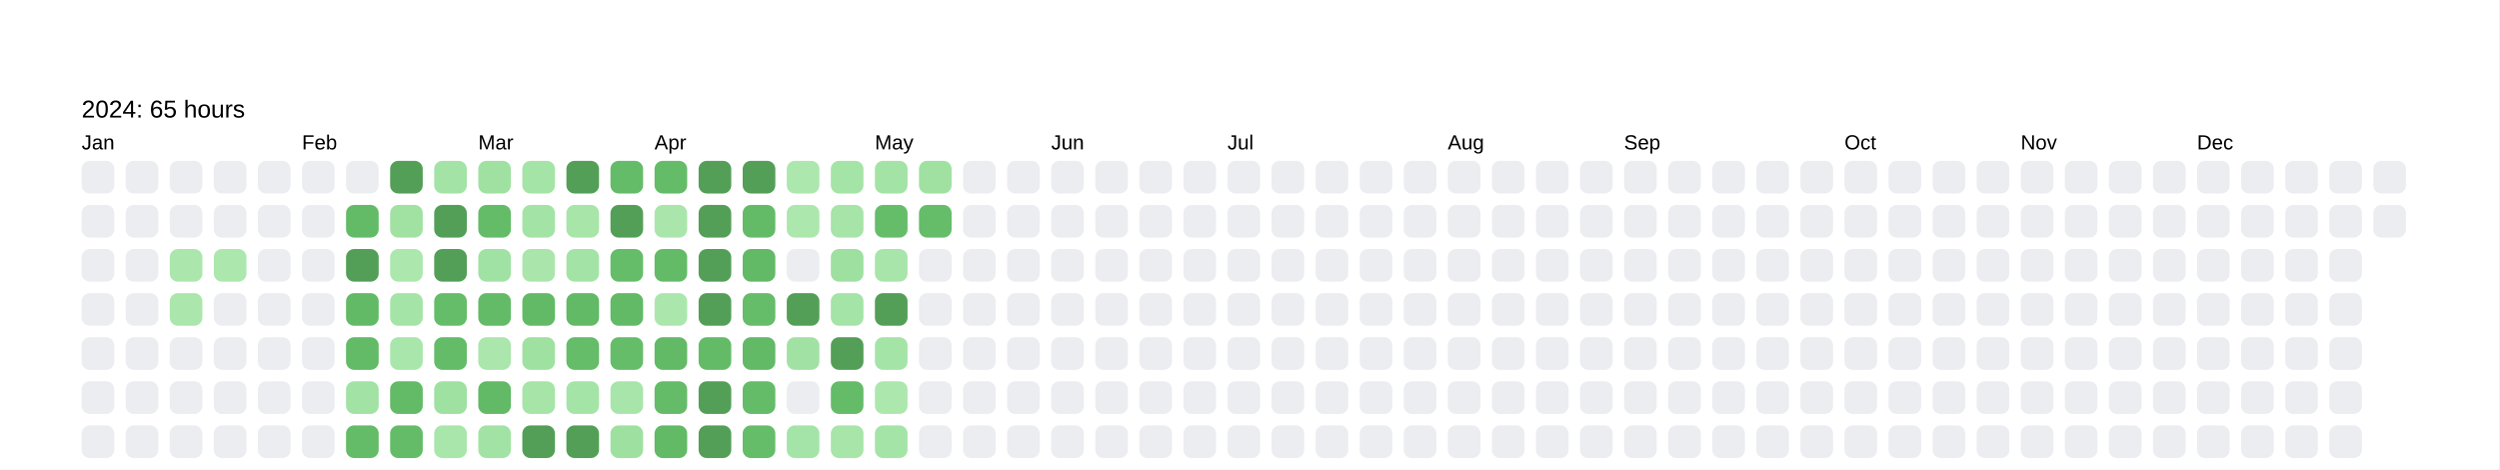
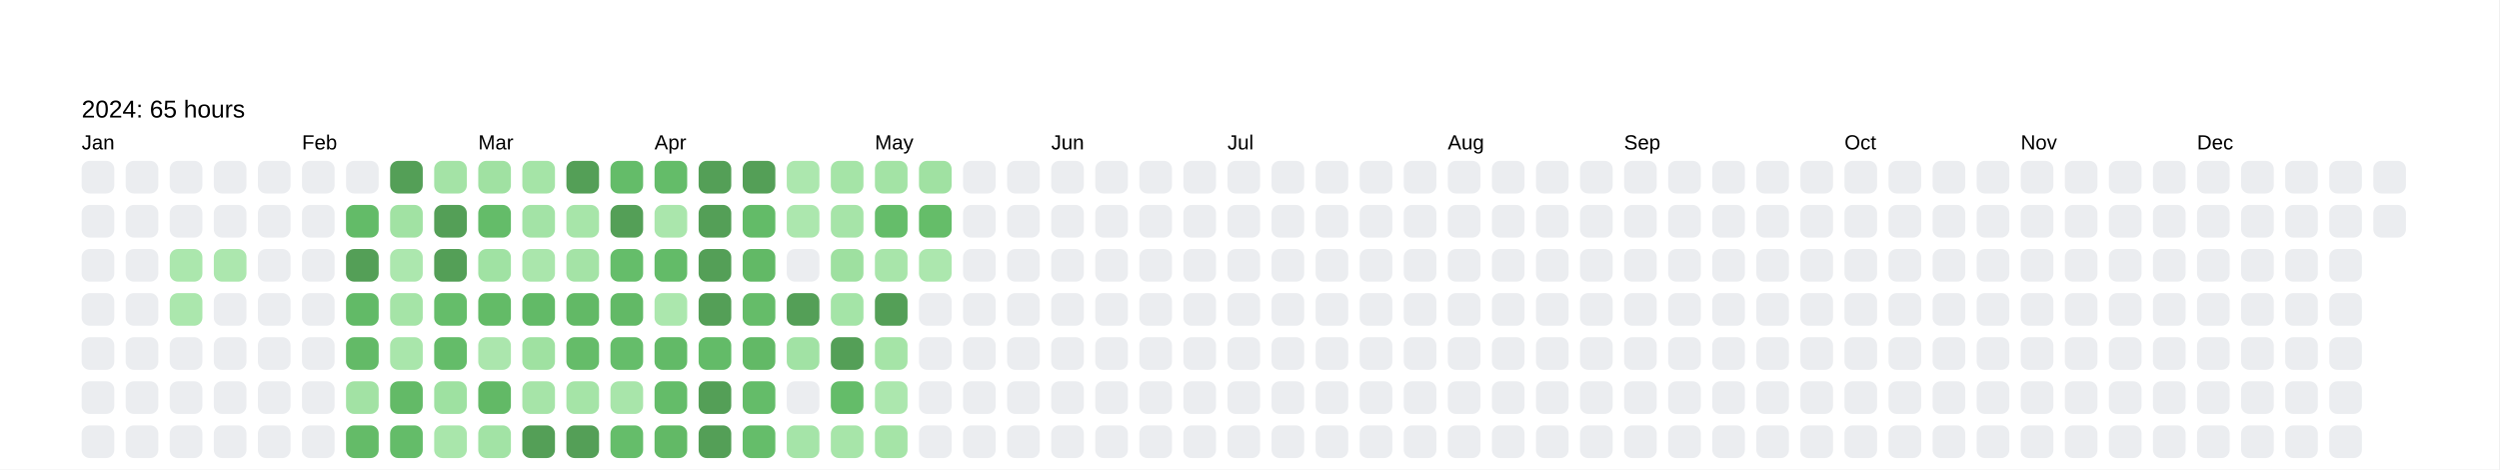
<svg xmlns="http://www.w3.org/2000/svg" baseProfile="full" height="57.5mm" version="1.1" viewBox="0,0,306.2,57.5" width="306.2mm">
  <defs />
  <rect fill="#FFFFFF" height="57.5" width="306.2" x="0" y="0" />
  <text fill="#000000" style="font-size:6px; font-family:Arial; font-weight:bold;" x="10" y="10" />
  <text fill="#000000" style="font-size:3px; font-family:Arial;" x="10" y="14.4">2024: 65 hours</text>
  <text fill="#000000" style="font-size:2.5px; font-family:Arial" x="10" y="18.3">Jan</text>
  <rect fill="#EBEDF0" height="4" rx="1" ry="1" width="4" x="10" y="19.7" />
  <rect fill="#EBEDF0" height="4" rx="1" ry="1" width="4" x="10" y="25.1" />
  <rect fill="#EBEDF0" height="4" rx="1" ry="1" width="4" x="10" y="30.5" />
  <rect fill="#EBEDF0" height="4" rx="1" ry="1" width="4" x="10" y="35.9" />
  <rect fill="#EBEDF0" height="4" rx="1" ry="1" width="4" x="10" y="41.3" />
  <rect fill="#EBEDF0" height="4" rx="1" ry="1" width="4" x="10" y="46.7" />
  <rect fill="#EBEDF0" height="4" rx="1" ry="1" width="4" x="10" y="52.1" />
  <rect fill="#EBEDF0" height="4" rx="1" ry="1" width="4" x="15.4" y="19.7" />
  <rect fill="#EBEDF0" height="4" rx="1" ry="1" width="4" x="15.4" y="25.1" />
  <rect fill="#EBEDF0" height="4" rx="1" ry="1" width="4" x="15.4" y="30.5" />
  <rect fill="#EBEDF0" height="4" rx="1" ry="1" width="4" x="15.4" y="35.9" />
  <rect fill="#EBEDF0" height="4" rx="1" ry="1" width="4" x="15.4" y="41.3" />
  <rect fill="#EBEDF0" height="4" rx="1" ry="1" width="4" x="15.4" y="46.7" />
  <rect fill="#EBEDF0" height="4" rx="1" ry="1" width="4" x="15.4" y="52.1" />
  <rect fill="#EBEDF0" height="4" rx="1" ry="1" width="4" x="20.8" y="19.7" />
  <rect fill="#EBEDF0" height="4" rx="1" ry="1" width="4" x="20.8" y="25.1" />
  <rect fill="#abe7ad" height="4" rx="1" ry="1" width="4" x="20.8" y="30.5" />
  <rect fill="#abe7ad" height="4" rx="1" ry="1" width="4" x="20.8" y="35.9" />
  <rect fill="#EBEDF0" height="4" rx="1" ry="1" width="4" x="20.8" y="41.3" />
  <rect fill="#EBEDF0" height="4" rx="1" ry="1" width="4" x="20.8" y="46.7" />
  <rect fill="#EBEDF0" height="4" rx="1" ry="1" width="4" x="20.8" y="52.1" />
  <rect fill="#EBEDF0" height="4" rx="1" ry="1" width="4" x="26.2" y="19.7" />
  <rect fill="#EBEDF0" height="4" rx="1" ry="1" width="4" x="26.2" y="25.1" />
  <rect fill="#ace7ae" height="4" rx="1" ry="1" width="4" x="26.2" y="30.5" />
  <rect fill="#EBEDF0" height="4" rx="1" ry="1" width="4" x="26.2" y="35.9" />
  <rect fill="#EBEDF0" height="4" rx="1" ry="1" width="4" x="26.2" y="41.3" />
  <rect fill="#EBEDF0" height="4" rx="1" ry="1" width="4" x="26.2" y="46.7" />
  <rect fill="#EBEDF0" height="4" rx="1" ry="1" width="4" x="26.2" y="52.1" />
  <rect fill="#EBEDF0" height="4" rx="1" ry="1" width="4" x="31.6" y="19.7" />
  <rect fill="#EBEDF0" height="4" rx="1" ry="1" width="4" x="31.6" y="25.1" />
  <rect fill="#EBEDF0" height="4" rx="1" ry="1" width="4" x="31.6" y="30.5" />
  <rect fill="#EBEDF0" height="4" rx="1" ry="1" width="4" x="31.6" y="35.9" />
  <rect fill="#EBEDF0" height="4" rx="1" ry="1" width="4" x="31.6" y="41.3" />
  <rect fill="#EBEDF0" height="4" rx="1" ry="1" width="4" x="31.6" y="46.7" />
  <rect fill="#EBEDF0" height="4" rx="1" ry="1" width="4" x="31.6" y="52.1" />
  <text fill="#000000" style="font-size:2.5px; font-family:Arial" x="37.0" y="18.3">Feb</text>
  <rect fill="#EBEDF0" height="4" rx="1" ry="1" width="4" x="37.0" y="19.7" />
  <rect fill="#EBEDF0" height="4" rx="1" ry="1" width="4" x="37.0" y="25.1" />
  <rect fill="#EBEDF0" height="4" rx="1" ry="1" width="4" x="37.0" y="30.5" />
  <rect fill="#EBEDF0" height="4" rx="1" ry="1" width="4" x="37.0" y="35.9" />
  <rect fill="#EBEDF0" height="4" rx="1" ry="1" width="4" x="37.0" y="41.3" />
  <rect fill="#EBEDF0" height="4" rx="1" ry="1" width="4" x="37.0" y="46.7" />
  <rect fill="#EBEDF0" height="4" rx="1" ry="1" width="4" x="37.0" y="52.1" />
  <rect fill="#EBEDF0" height="4" rx="1" ry="1" width="4" x="42.4" y="19.7" />
  <rect fill="#63bb68" height="4" rx="1" ry="1" width="4" x="42.4" y="25.1" />
  <rect fill="#549F57" height="4" rx="1" ry="1" width="4" x="42.4" y="30.5" />
  <rect fill="#62ba67" height="4" rx="1" ry="1" width="4" x="42.4" y="35.9" />
  <rect fill="#63ba67" height="4" rx="1" ry="1" width="4" x="42.4" y="41.3" />
  <rect fill="#a2e2a4" height="4" rx="1" ry="1" width="4" x="42.4" y="46.7" />
  <rect fill="#64bb68" height="4" rx="1" ry="1" width="4" x="42.4" y="52.1" />
  <rect fill="#549F57" height="4" rx="1" ry="1" width="4" x="47.8" y="19.7" />
  <rect fill="#a1e2a3" height="4" rx="1" ry="1" width="4" x="47.8" y="25.1" />
  <rect fill="#ace7ae" height="4" rx="1" ry="1" width="4" x="47.8" y="30.5" />
  <rect fill="#a5e4a7" height="4" rx="1" ry="1" width="4" x="47.8" y="35.9" />
  <rect fill="#a9e6ab" height="4" rx="1" ry="1" width="4" x="47.8" y="41.3" />
  <rect fill="#63ba67" height="4" rx="1" ry="1" width="4" x="47.8" y="46.7" />
  <rect fill="#64bc69" height="4" rx="1" ry="1" width="4" x="47.8" y="52.1" />
  <rect fill="#a4e3a6" height="4" rx="1" ry="1" width="4" x="53.2" y="19.7" />
  <rect fill="#549F57" height="4" rx="1" ry="1" width="4" x="53.2" y="25.1" />
  <rect fill="#549F57" height="4" rx="1" ry="1" width="4" x="53.2" y="30.5" />
  <rect fill="#65bd6a" height="4" rx="1" ry="1" width="4" x="53.2" y="35.9" />
  <rect fill="#64bc69" height="4" rx="1" ry="1" width="4" x="53.2" y="41.3" />
  <rect fill="#9ee1a1" height="4" rx="1" ry="1" width="4" x="53.2" y="46.7" />
  <rect fill="#a9e6ab" height="4" rx="1" ry="1" width="4" x="53.2" y="52.1" />
  <text fill="#000000" style="font-size:2.5px; font-family:Arial" x="58.6" y="18.3">Mar</text>
  <rect fill="#a0e1a2" height="4" rx="1" ry="1" width="4" x="58.6" y="19.7" />
  <rect fill="#64bc69" height="4" rx="1" ry="1" width="4" x="58.6" y="25.1" />
  <rect fill="#a0e2a3" height="4" rx="1" ry="1" width="4" x="58.6" y="30.5" />
  <rect fill="#63bb67" height="4" rx="1" ry="1" width="4" x="58.6" y="35.9" />
  <rect fill="#abe6ad" height="4" rx="1" ry="1" width="4" x="58.6" y="41.3" />
  <rect fill="#62b966" height="4" rx="1" ry="1" width="4" x="58.6" y="46.7" />
  <rect fill="#a2e3a5" height="4" rx="1" ry="1" width="4" x="58.6" y="52.1" />
  <rect fill="#a5e4a7" height="4" rx="1" ry="1" width="4" x="64" y="19.7" />
  <rect fill="#a3e3a6" height="4" rx="1" ry="1" width="4" x="64" y="25.1" />
  <rect fill="#aae6ac" height="4" rx="1" ry="1" width="4" x="64" y="30.5" />
  <rect fill="#62ba67" height="4" rx="1" ry="1" width="4" x="64" y="35.9" />
  <rect fill="#9fe1a1" height="4" rx="1" ry="1" width="4" x="64" y="41.3" />
  <rect fill="#a6e4a8" height="4" rx="1" ry="1" width="4" x="64" y="46.7" />
  <rect fill="#549F57" height="4" rx="1" ry="1" width="4" x="64" y="52.1" />
  <rect fill="#549F57" height="4" rx="1" ry="1" width="4" x="69.4" y="19.7" />
  <rect fill="#a7e5a9" height="4" rx="1" ry="1" width="4" x="69.4" y="25.1" />
  <rect fill="#a4e3a6" height="4" rx="1" ry="1" width="4" x="69.4" y="30.5" />
  <rect fill="#62b966" height="4" rx="1" ry="1" width="4" x="69.4" y="35.9" />
  <rect fill="#65bc69" height="4" rx="1" ry="1" width="4" x="69.4" y="41.3" />
  <rect fill="#a5e4a7" height="4" rx="1" ry="1" width="4" x="69.4" y="46.7" />
  <rect fill="#549F57" height="4" rx="1" ry="1" width="4" x="69.4" y="52.1" />
  <rect fill="#64bc69" height="4" rx="1" ry="1" width="4" x="74.8" y="19.7" />
  <rect fill="#549F57" height="4" rx="1" ry="1" width="4" x="74.8" y="25.1" />
  <rect fill="#65bd6a" height="4" rx="1" ry="1" width="4" x="74.8" y="30.5" />
  <rect fill="#62b966" height="4" rx="1" ry="1" width="4" x="74.8" y="35.9" />
  <rect fill="#65bd6a" height="4" rx="1" ry="1" width="4" x="74.8" y="41.3" />
  <rect fill="#a8e5aa" height="4" rx="1" ry="1" width="4" x="74.8" y="46.7" />
-   <rect fill="#9ee0a0" height="4" rx="1" ry="1" width="4" x="74.8" y="52.1" />
+   <rect fill="#65bd6a" height="4" rx="1" ry="1" width="4" x="74.8" y="52.1" />
  <text fill="#000000" style="font-size:2.5px; font-family:Arial" x="80.2" y="18.3">Apr</text>
  <rect fill="#64bc69" height="4" rx="1" ry="1" width="4" x="80.2" y="19.7" />
  <rect fill="#aae6ac" height="4" rx="1" ry="1" width="4" x="80.2" y="25.1" />
  <rect fill="#63bb68" height="4" rx="1" ry="1" width="4" x="80.2" y="30.5" />
  <rect fill="#abe7ad" height="4" rx="1" ry="1" width="4" x="80.2" y="35.9" />
  <rect fill="#62ba67" height="4" rx="1" ry="1" width="4" x="80.2" y="41.3" />
  <rect fill="#64bc69" height="4" rx="1" ry="1" width="4" x="80.2" y="46.7" />
  <rect fill="#62b966" height="4" rx="1" ry="1" width="4" x="80.2" y="52.1" />
  <rect fill="#549F57" height="4" rx="1" ry="1" width="4" x="85.6" y="19.7" />
  <rect fill="#549F57" height="4" rx="1" ry="1" width="4" x="85.6" y="25.1" />
  <rect fill="#549F57" height="4" rx="1" ry="1" width="4" x="85.6" y="30.5" />
  <rect fill="#549F57" height="4" rx="1" ry="1" width="4" x="85.6" y="35.9" />
  <rect fill="#63bb68" height="4" rx="1" ry="1" width="4" x="85.6" y="41.3" />
  <rect fill="#549F57" height="4" rx="1" ry="1" width="4" x="85.6" y="46.7" />
  <rect fill="#549F57" height="4" rx="1" ry="1" width="4" x="85.6" y="52.1" />
  <rect fill="#549F57" height="4" rx="1" ry="1" width="4" x="91" y="19.7" />
  <rect fill="#63bb68" height="4" rx="1" ry="1" width="4" x="91" y="25.1" />
  <rect fill="#62b966" height="4" rx="1" ry="1" width="4" x="91" y="30.5" />
  <rect fill="#65bc69" height="4" rx="1" ry="1" width="4" x="91" y="35.9" />
  <rect fill="#62b966" height="4" rx="1" ry="1" width="4" x="91" y="41.3" />
  <rect fill="#64bc69" height="4" rx="1" ry="1" width="4" x="91" y="46.7" />
  <rect fill="#65bd6a" height="4" rx="1" ry="1" width="4" x="91" y="52.1" />
  <rect fill="#ace7ae" height="4" rx="1" ry="1" width="4" x="96.4" y="19.7" />
  <rect fill="#ace7ae" height="4" rx="1" ry="1" width="4" x="96.4" y="25.1" />
  <rect fill="#EBEDF0" height="4" rx="1" ry="1" width="4" x="96.4" y="30.5" />
  <rect fill="#549F57" height="4" rx="1" ry="1" width="4" x="96.4" y="35.9" />
  <rect fill="#a1e2a4" height="4" rx="1" ry="1" width="4" x="96.4" y="41.3" />
  <rect fill="#EBEDF0" height="4" rx="1" ry="1" width="4" x="96.4" y="46.7" />
  <rect fill="#a5e4a8" height="4" rx="1" ry="1" width="4" x="96.4" y="52.1" />
  <rect fill="#a5e4a7" height="4" rx="1" ry="1" width="4" x="101.8" y="19.7" />
  <rect fill="#a6e4a8" height="4" rx="1" ry="1" width="4" x="101.8" y="25.1" />
  <rect fill="#9ee0a0" height="4" rx="1" ry="1" width="4" x="101.8" y="30.5" />
  <rect fill="#a4e4a7" height="4" rx="1" ry="1" width="4" x="101.8" y="35.9" />
  <rect fill="#549F57" height="4" rx="1" ry="1" width="4" x="101.8" y="41.3" />
  <rect fill="#64bc69" height="4" rx="1" ry="1" width="4" x="101.8" y="46.7" />
  <rect fill="#a7e5a9" height="4" rx="1" ry="1" width="4" x="101.8" y="52.1" />
  <text fill="#000000" style="font-size:2.5px; font-family:Arial" x="107.2" y="18.3">May</text>
  <rect fill="#a3e3a5" height="4" rx="1" ry="1" width="4" x="107.2" y="19.7" />
  <rect fill="#65bd6a" height="4" rx="1" ry="1" width="4" x="107.2" y="25.1" />
  <rect fill="#a8e5aa" height="4" rx="1" ry="1" width="4" x="107.2" y="30.5" />
  <rect fill="#549F57" height="4" rx="1" ry="1" width="4" x="107.2" y="35.9" />
  <rect fill="#a5e4a7" height="4" rx="1" ry="1" width="4" x="107.2" y="41.3" />
  <rect fill="#ace7ae" height="4" rx="1" ry="1" width="4" x="107.2" y="46.7" />
  <rect fill="#a5e4a7" height="4" rx="1" ry="1" width="4" x="107.2" y="52.1" />
  <rect fill="#a0e1a2" height="4" rx="1" ry="1" width="4" x="112.6" y="19.7" />
  <rect fill="#65bd69" height="4" rx="1" ry="1" width="4" x="112.6" y="25.1" />
-   <rect fill="#EBEDF0" height="4" rx="1" ry="1" width="4" x="112.6" y="30.5" />
+   <rect fill="#ace7ae" height="4" rx="1" ry="1" width="4" x="112.6" y="30.5" />
  <rect fill="#EBEDF0" height="4" rx="1" ry="1" width="4" x="112.6" y="35.9" />
  <rect fill="#EBEDF0" height="4" rx="1" ry="1" width="4" x="112.6" y="41.3" />
  <rect fill="#EBEDF0" height="4" rx="1" ry="1" width="4" x="112.6" y="46.7" />
  <rect fill="#EBEDF0" height="4" rx="1" ry="1" width="4" x="112.6" y="52.1" />
  <rect fill="#EBEDF0" height="4" rx="1" ry="1" width="4" x="118" y="19.7" />
  <rect fill="#EBEDF0" height="4" rx="1" ry="1" width="4" x="118" y="25.1" />
  <rect fill="#EBEDF0" height="4" rx="1" ry="1" width="4" x="118" y="30.5" />
  <rect fill="#EBEDF0" height="4" rx="1" ry="1" width="4" x="118" y="35.9" />
  <rect fill="#EBEDF0" height="4" rx="1" ry="1" width="4" x="118" y="41.3" />
  <rect fill="#EBEDF0" height="4" rx="1" ry="1" width="4" x="118" y="46.7" />
  <rect fill="#EBEDF0" height="4" rx="1" ry="1" width="4" x="118" y="52.1" />
  <rect fill="#EBEDF0" height="4" rx="1" ry="1" width="4" x="123.4" y="19.7" />
  <rect fill="#EBEDF0" height="4" rx="1" ry="1" width="4" x="123.4" y="25.1" />
  <rect fill="#EBEDF0" height="4" rx="1" ry="1" width="4" x="123.4" y="30.5" />
  <rect fill="#EBEDF0" height="4" rx="1" ry="1" width="4" x="123.4" y="35.9" />
  <rect fill="#EBEDF0" height="4" rx="1" ry="1" width="4" x="123.4" y="41.3" />
  <rect fill="#EBEDF0" height="4" rx="1" ry="1" width="4" x="123.4" y="46.7" />
  <rect fill="#EBEDF0" height="4" rx="1" ry="1" width="4" x="123.4" y="52.1" />
  <text fill="#000000" style="font-size:2.5px; font-family:Arial" x="128.8" y="18.3">Jun</text>
  <rect fill="#EBEDF0" height="4" rx="1" ry="1" width="4" x="128.8" y="19.7" />
  <rect fill="#EBEDF0" height="4" rx="1" ry="1" width="4" x="128.8" y="25.1" />
  <rect fill="#EBEDF0" height="4" rx="1" ry="1" width="4" x="128.8" y="30.5" />
  <rect fill="#EBEDF0" height="4" rx="1" ry="1" width="4" x="128.8" y="35.9" />
  <rect fill="#EBEDF0" height="4" rx="1" ry="1" width="4" x="128.8" y="41.3" />
  <rect fill="#EBEDF0" height="4" rx="1" ry="1" width="4" x="128.8" y="46.7" />
  <rect fill="#EBEDF0" height="4" rx="1" ry="1" width="4" x="128.8" y="52.1" />
  <rect fill="#EBEDF0" height="4" rx="1" ry="1" width="4" x="134.2" y="19.7" />
  <rect fill="#EBEDF0" height="4" rx="1" ry="1" width="4" x="134.2" y="25.1" />
  <rect fill="#EBEDF0" height="4" rx="1" ry="1" width="4" x="134.2" y="30.5" />
  <rect fill="#EBEDF0" height="4" rx="1" ry="1" width="4" x="134.2" y="35.9" />
  <rect fill="#EBEDF0" height="4" rx="1" ry="1" width="4" x="134.2" y="41.3" />
  <rect fill="#EBEDF0" height="4" rx="1" ry="1" width="4" x="134.2" y="46.7" />
  <rect fill="#EBEDF0" height="4" rx="1" ry="1" width="4" x="134.2" y="52.1" />
  <rect fill="#EBEDF0" height="4" rx="1" ry="1" width="4" x="139.6" y="19.7" />
  <rect fill="#EBEDF0" height="4" rx="1" ry="1" width="4" x="139.6" y="25.1" />
  <rect fill="#EBEDF0" height="4" rx="1" ry="1" width="4" x="139.6" y="30.5" />
  <rect fill="#EBEDF0" height="4" rx="1" ry="1" width="4" x="139.6" y="35.9" />
  <rect fill="#EBEDF0" height="4" rx="1" ry="1" width="4" x="139.6" y="41.3" />
  <rect fill="#EBEDF0" height="4" rx="1" ry="1" width="4" x="139.6" y="46.7" />
  <rect fill="#EBEDF0" height="4" rx="1" ry="1" width="4" x="139.6" y="52.1" />
  <rect fill="#EBEDF0" height="4" rx="1" ry="1" width="4" x="145" y="19.7" />
  <rect fill="#EBEDF0" height="4" rx="1" ry="1" width="4" x="145" y="25.1" />
  <rect fill="#EBEDF0" height="4" rx="1" ry="1" width="4" x="145" y="30.5" />
  <rect fill="#EBEDF0" height="4" rx="1" ry="1" width="4" x="145" y="35.9" />
  <rect fill="#EBEDF0" height="4" rx="1" ry="1" width="4" x="145" y="41.3" />
  <rect fill="#EBEDF0" height="4" rx="1" ry="1" width="4" x="145" y="46.7" />
  <rect fill="#EBEDF0" height="4" rx="1" ry="1" width="4" x="145" y="52.1" />
  <text fill="#000000" style="font-size:2.5px; font-family:Arial" x="150.4" y="18.3">Jul</text>
  <rect fill="#EBEDF0" height="4" rx="1" ry="1" width="4" x="150.4" y="19.7" />
  <rect fill="#EBEDF0" height="4" rx="1" ry="1" width="4" x="150.4" y="25.1" />
  <rect fill="#EBEDF0" height="4" rx="1" ry="1" width="4" x="150.4" y="30.5" />
  <rect fill="#EBEDF0" height="4" rx="1" ry="1" width="4" x="150.4" y="35.9" />
  <rect fill="#EBEDF0" height="4" rx="1" ry="1" width="4" x="150.4" y="41.3" />
  <rect fill="#EBEDF0" height="4" rx="1" ry="1" width="4" x="150.4" y="46.7" />
  <rect fill="#EBEDF0" height="4" rx="1" ry="1" width="4" x="150.4" y="52.1" />
  <rect fill="#EBEDF0" height="4" rx="1" ry="1" width="4" x="155.8" y="19.7" />
  <rect fill="#EBEDF0" height="4" rx="1" ry="1" width="4" x="155.8" y="25.1" />
  <rect fill="#EBEDF0" height="4" rx="1" ry="1" width="4" x="155.8" y="30.5" />
  <rect fill="#EBEDF0" height="4" rx="1" ry="1" width="4" x="155.8" y="35.9" />
  <rect fill="#EBEDF0" height="4" rx="1" ry="1" width="4" x="155.8" y="41.3" />
  <rect fill="#EBEDF0" height="4" rx="1" ry="1" width="4" x="155.8" y="46.7" />
  <rect fill="#EBEDF0" height="4" rx="1" ry="1" width="4" x="155.8" y="52.1" />
  <rect fill="#EBEDF0" height="4" rx="1" ry="1" width="4" x="161.2" y="19.7" />
  <rect fill="#EBEDF0" height="4" rx="1" ry="1" width="4" x="161.2" y="25.1" />
  <rect fill="#EBEDF0" height="4" rx="1" ry="1" width="4" x="161.2" y="30.5" />
  <rect fill="#EBEDF0" height="4" rx="1" ry="1" width="4" x="161.2" y="35.9" />
  <rect fill="#EBEDF0" height="4" rx="1" ry="1" width="4" x="161.2" y="41.3" />
  <rect fill="#EBEDF0" height="4" rx="1" ry="1" width="4" x="161.2" y="46.7" />
  <rect fill="#EBEDF0" height="4" rx="1" ry="1" width="4" x="161.2" y="52.1" />
  <rect fill="#EBEDF0" height="4" rx="1" ry="1" width="4" x="166.6" y="19.7" />
  <rect fill="#EBEDF0" height="4" rx="1" ry="1" width="4" x="166.6" y="25.1" />
  <rect fill="#EBEDF0" height="4" rx="1" ry="1" width="4" x="166.6" y="30.5" />
  <rect fill="#EBEDF0" height="4" rx="1" ry="1" width="4" x="166.6" y="35.9" />
  <rect fill="#EBEDF0" height="4" rx="1" ry="1" width="4" x="166.6" y="41.3" />
  <rect fill="#EBEDF0" height="4" rx="1" ry="1" width="4" x="166.6" y="46.7" />
  <rect fill="#EBEDF0" height="4" rx="1" ry="1" width="4" x="166.6" y="52.1" />
  <rect fill="#EBEDF0" height="4" rx="1" ry="1" width="4" x="172" y="19.7" />
  <rect fill="#EBEDF0" height="4" rx="1" ry="1" width="4" x="172" y="25.1" />
  <rect fill="#EBEDF0" height="4" rx="1" ry="1" width="4" x="172" y="30.5" />
  <rect fill="#EBEDF0" height="4" rx="1" ry="1" width="4" x="172" y="35.9" />
  <rect fill="#EBEDF0" height="4" rx="1" ry="1" width="4" x="172" y="41.3" />
  <rect fill="#EBEDF0" height="4" rx="1" ry="1" width="4" x="172" y="46.7" />
  <rect fill="#EBEDF0" height="4" rx="1" ry="1" width="4" x="172" y="52.1" />
  <text fill="#000000" style="font-size:2.5px; font-family:Arial" x="177.4" y="18.3">Aug</text>
  <rect fill="#EBEDF0" height="4" rx="1" ry="1" width="4" x="177.4" y="19.7" />
  <rect fill="#EBEDF0" height="4" rx="1" ry="1" width="4" x="177.4" y="25.1" />
  <rect fill="#EBEDF0" height="4" rx="1" ry="1" width="4" x="177.4" y="30.5" />
  <rect fill="#EBEDF0" height="4" rx="1" ry="1" width="4" x="177.4" y="35.9" />
  <rect fill="#EBEDF0" height="4" rx="1" ry="1" width="4" x="177.4" y="41.3" />
  <rect fill="#EBEDF0" height="4" rx="1" ry="1" width="4" x="177.4" y="46.7" />
  <rect fill="#EBEDF0" height="4" rx="1" ry="1" width="4" x="177.4" y="52.1" />
  <rect fill="#EBEDF0" height="4" rx="1" ry="1" width="4" x="182.8" y="19.7" />
  <rect fill="#EBEDF0" height="4" rx="1" ry="1" width="4" x="182.8" y="25.1" />
  <rect fill="#EBEDF0" height="4" rx="1" ry="1" width="4" x="182.8" y="30.5" />
  <rect fill="#EBEDF0" height="4" rx="1" ry="1" width="4" x="182.8" y="35.9" />
  <rect fill="#EBEDF0" height="4" rx="1" ry="1" width="4" x="182.8" y="41.3" />
  <rect fill="#EBEDF0" height="4" rx="1" ry="1" width="4" x="182.8" y="46.7" />
  <rect fill="#EBEDF0" height="4" rx="1" ry="1" width="4" x="182.8" y="52.1" />
  <rect fill="#EBEDF0" height="4" rx="1" ry="1" width="4" x="188.2" y="19.7" />
  <rect fill="#EBEDF0" height="4" rx="1" ry="1" width="4" x="188.2" y="25.1" />
  <rect fill="#EBEDF0" height="4" rx="1" ry="1" width="4" x="188.2" y="30.5" />
  <rect fill="#EBEDF0" height="4" rx="1" ry="1" width="4" x="188.2" y="35.9" />
  <rect fill="#EBEDF0" height="4" rx="1" ry="1" width="4" x="188.2" y="41.3" />
  <rect fill="#EBEDF0" height="4" rx="1" ry="1" width="4" x="188.2" y="46.7" />
  <rect fill="#EBEDF0" height="4" rx="1" ry="1" width="4" x="188.2" y="52.1" />
  <rect fill="#EBEDF0" height="4" rx="1" ry="1" width="4" x="193.6" y="19.7" />
  <rect fill="#EBEDF0" height="4" rx="1" ry="1" width="4" x="193.6" y="25.1" />
  <rect fill="#EBEDF0" height="4" rx="1" ry="1" width="4" x="193.6" y="30.5" />
  <rect fill="#EBEDF0" height="4" rx="1" ry="1" width="4" x="193.6" y="35.9" />
  <rect fill="#EBEDF0" height="4" rx="1" ry="1" width="4" x="193.6" y="41.3" />
  <rect fill="#EBEDF0" height="4" rx="1" ry="1" width="4" x="193.6" y="46.7" />
  <rect fill="#EBEDF0" height="4" rx="1" ry="1" width="4" x="193.6" y="52.1" />
  <text fill="#000000" style="font-size:2.5px; font-family:Arial" x="199" y="18.3">Sep</text>
  <rect fill="#EBEDF0" height="4" rx="1" ry="1" width="4" x="199" y="19.7" />
  <rect fill="#EBEDF0" height="4" rx="1" ry="1" width="4" x="199" y="25.1" />
  <rect fill="#EBEDF0" height="4" rx="1" ry="1" width="4" x="199" y="30.5" />
  <rect fill="#EBEDF0" height="4" rx="1" ry="1" width="4" x="199" y="35.9" />
  <rect fill="#EBEDF0" height="4" rx="1" ry="1" width="4" x="199" y="41.3" />
  <rect fill="#EBEDF0" height="4" rx="1" ry="1" width="4" x="199" y="46.7" />
  <rect fill="#EBEDF0" height="4" rx="1" ry="1" width="4" x="199" y="52.1" />
  <rect fill="#EBEDF0" height="4" rx="1" ry="1" width="4" x="204.4" y="19.7" />
  <rect fill="#EBEDF0" height="4" rx="1" ry="1" width="4" x="204.4" y="25.1" />
  <rect fill="#EBEDF0" height="4" rx="1" ry="1" width="4" x="204.4" y="30.5" />
  <rect fill="#EBEDF0" height="4" rx="1" ry="1" width="4" x="204.4" y="35.9" />
  <rect fill="#EBEDF0" height="4" rx="1" ry="1" width="4" x="204.4" y="41.3" />
  <rect fill="#EBEDF0" height="4" rx="1" ry="1" width="4" x="204.4" y="46.7" />
  <rect fill="#EBEDF0" height="4" rx="1" ry="1" width="4" x="204.4" y="52.1" />
  <rect fill="#EBEDF0" height="4" rx="1" ry="1" width="4" x="209.8" y="19.7" />
  <rect fill="#EBEDF0" height="4" rx="1" ry="1" width="4" x="209.8" y="25.1" />
  <rect fill="#EBEDF0" height="4" rx="1" ry="1" width="4" x="209.8" y="30.5" />
  <rect fill="#EBEDF0" height="4" rx="1" ry="1" width="4" x="209.8" y="35.9" />
  <rect fill="#EBEDF0" height="4" rx="1" ry="1" width="4" x="209.8" y="41.3" />
  <rect fill="#EBEDF0" height="4" rx="1" ry="1" width="4" x="209.8" y="46.7" />
  <rect fill="#EBEDF0" height="4" rx="1" ry="1" width="4" x="209.8" y="52.1" />
  <rect fill="#EBEDF0" height="4" rx="1" ry="1" width="4" x="215.2" y="19.7" />
  <rect fill="#EBEDF0" height="4" rx="1" ry="1" width="4" x="215.2" y="25.1" />
  <rect fill="#EBEDF0" height="4" rx="1" ry="1" width="4" x="215.2" y="30.5" />
  <rect fill="#EBEDF0" height="4" rx="1" ry="1" width="4" x="215.2" y="35.9" />
  <rect fill="#EBEDF0" height="4" rx="1" ry="1" width="4" x="215.2" y="41.3" />
  <rect fill="#EBEDF0" height="4" rx="1" ry="1" width="4" x="215.2" y="46.7" />
  <rect fill="#EBEDF0" height="4" rx="1" ry="1" width="4" x="215.2" y="52.1" />
  <rect fill="#EBEDF0" height="4" rx="1" ry="1" width="4" x="220.6" y="19.7" />
  <rect fill="#EBEDF0" height="4" rx="1" ry="1" width="4" x="220.6" y="25.1" />
  <rect fill="#EBEDF0" height="4" rx="1" ry="1" width="4" x="220.6" y="30.5" />
  <rect fill="#EBEDF0" height="4" rx="1" ry="1" width="4" x="220.6" y="35.9" />
  <rect fill="#EBEDF0" height="4" rx="1" ry="1" width="4" x="220.6" y="41.3" />
  <rect fill="#EBEDF0" height="4" rx="1" ry="1" width="4" x="220.6" y="46.7" />
  <rect fill="#EBEDF0" height="4" rx="1" ry="1" width="4" x="220.6" y="52.1" />
  <text fill="#000000" style="font-size:2.5px; font-family:Arial" x="226" y="18.3">Oct</text>
  <rect fill="#EBEDF0" height="4" rx="1" ry="1" width="4" x="226" y="19.7" />
  <rect fill="#EBEDF0" height="4" rx="1" ry="1" width="4" x="226" y="25.1" />
  <rect fill="#EBEDF0" height="4" rx="1" ry="1" width="4" x="226" y="30.5" />
  <rect fill="#EBEDF0" height="4" rx="1" ry="1" width="4" x="226" y="35.9" />
  <rect fill="#EBEDF0" height="4" rx="1" ry="1" width="4" x="226" y="41.3" />
  <rect fill="#EBEDF0" height="4" rx="1" ry="1" width="4" x="226" y="46.7" />
  <rect fill="#EBEDF0" height="4" rx="1" ry="1" width="4" x="226" y="52.1" />
  <rect fill="#EBEDF0" height="4" rx="1" ry="1" width="4" x="231.4" y="19.7" />
  <rect fill="#EBEDF0" height="4" rx="1" ry="1" width="4" x="231.4" y="25.1" />
  <rect fill="#EBEDF0" height="4" rx="1" ry="1" width="4" x="231.4" y="30.5" />
  <rect fill="#EBEDF0" height="4" rx="1" ry="1" width="4" x="231.4" y="35.9" />
  <rect fill="#EBEDF0" height="4" rx="1" ry="1" width="4" x="231.4" y="41.3" />
  <rect fill="#EBEDF0" height="4" rx="1" ry="1" width="4" x="231.4" y="46.7" />
  <rect fill="#EBEDF0" height="4" rx="1" ry="1" width="4" x="231.4" y="52.1" />
  <rect fill="#EBEDF0" height="4" rx="1" ry="1" width="4" x="236.8" y="19.7" />
  <rect fill="#EBEDF0" height="4" rx="1" ry="1" width="4" x="236.8" y="25.1" />
  <rect fill="#EBEDF0" height="4" rx="1" ry="1" width="4" x="236.8" y="30.5" />
  <rect fill="#EBEDF0" height="4" rx="1" ry="1" width="4" x="236.8" y="35.9" />
  <rect fill="#EBEDF0" height="4" rx="1" ry="1" width="4" x="236.8" y="41.3" />
  <rect fill="#EBEDF0" height="4" rx="1" ry="1" width="4" x="236.8" y="46.7" />
  <rect fill="#EBEDF0" height="4" rx="1" ry="1" width="4" x="236.8" y="52.1" />
  <rect fill="#EBEDF0" height="4" rx="1" ry="1" width="4" x="242.2" y="19.7" />
  <rect fill="#EBEDF0" height="4" rx="1" ry="1" width="4" x="242.2" y="25.1" />
  <rect fill="#EBEDF0" height="4" rx="1" ry="1" width="4" x="242.2" y="30.5" />
  <rect fill="#EBEDF0" height="4" rx="1" ry="1" width="4" x="242.2" y="35.9" />
  <rect fill="#EBEDF0" height="4" rx="1" ry="1" width="4" x="242.2" y="41.3" />
  <rect fill="#EBEDF0" height="4" rx="1" ry="1" width="4" x="242.2" y="46.7" />
  <rect fill="#EBEDF0" height="4" rx="1" ry="1" width="4" x="242.2" y="52.1" />
  <text fill="#000000" style="font-size:2.5px; font-family:Arial" x="247.6" y="18.3">Nov</text>
  <rect fill="#EBEDF0" height="4" rx="1" ry="1" width="4" x="247.6" y="19.7" />
  <rect fill="#EBEDF0" height="4" rx="1" ry="1" width="4" x="247.6" y="25.1" />
  <rect fill="#EBEDF0" height="4" rx="1" ry="1" width="4" x="247.6" y="30.5" />
  <rect fill="#EBEDF0" height="4" rx="1" ry="1" width="4" x="247.6" y="35.9" />
  <rect fill="#EBEDF0" height="4" rx="1" ry="1" width="4" x="247.6" y="41.3" />
  <rect fill="#EBEDF0" height="4" rx="1" ry="1" width="4" x="247.6" y="46.7" />
  <rect fill="#EBEDF0" height="4" rx="1" ry="1" width="4" x="247.6" y="52.1" />
  <rect fill="#EBEDF0" height="4" rx="1" ry="1" width="4" x="253" y="19.7" />
  <rect fill="#EBEDF0" height="4" rx="1" ry="1" width="4" x="253" y="25.1" />
  <rect fill="#EBEDF0" height="4" rx="1" ry="1" width="4" x="253" y="30.5" />
  <rect fill="#EBEDF0" height="4" rx="1" ry="1" width="4" x="253" y="35.9" />
  <rect fill="#EBEDF0" height="4" rx="1" ry="1" width="4" x="253" y="41.3" />
  <rect fill="#EBEDF0" height="4" rx="1" ry="1" width="4" x="253" y="46.7" />
  <rect fill="#EBEDF0" height="4" rx="1" ry="1" width="4" x="253" y="52.1" />
  <rect fill="#EBEDF0" height="4" rx="1" ry="1" width="4" x="258.4" y="19.7" />
  <rect fill="#EBEDF0" height="4" rx="1" ry="1" width="4" x="258.4" y="25.1" />
  <rect fill="#EBEDF0" height="4" rx="1" ry="1" width="4" x="258.4" y="30.5" />
  <rect fill="#EBEDF0" height="4" rx="1" ry="1" width="4" x="258.4" y="35.9" />
  <rect fill="#EBEDF0" height="4" rx="1" ry="1" width="4" x="258.4" y="41.3" />
  <rect fill="#EBEDF0" height="4" rx="1" ry="1" width="4" x="258.4" y="46.7" />
  <rect fill="#EBEDF0" height="4" rx="1" ry="1" width="4" x="258.4" y="52.1" />
  <rect fill="#EBEDF0" height="4" rx="1" ry="1" width="4" x="263.8" y="19.7" />
  <rect fill="#EBEDF0" height="4" rx="1" ry="1" width="4" x="263.8" y="25.1" />
  <rect fill="#EBEDF0" height="4" rx="1" ry="1" width="4" x="263.8" y="30.5" />
  <rect fill="#EBEDF0" height="4" rx="1" ry="1" width="4" x="263.8" y="35.9" />
  <rect fill="#EBEDF0" height="4" rx="1" ry="1" width="4" x="263.8" y="41.3" />
  <rect fill="#EBEDF0" height="4" rx="1" ry="1" width="4" x="263.8" y="46.7" />
  <rect fill="#EBEDF0" height="4" rx="1" ry="1" width="4" x="263.8" y="52.1" />
  <text fill="#000000" style="font-size:2.5px; font-family:Arial" x="269.2" y="18.3">Dec</text>
  <rect fill="#EBEDF0" height="4" rx="1" ry="1" width="4" x="269.2" y="19.7" />
  <rect fill="#EBEDF0" height="4" rx="1" ry="1" width="4" x="269.2" y="25.1" />
  <rect fill="#EBEDF0" height="4" rx="1" ry="1" width="4" x="269.2" y="30.5" />
  <rect fill="#EBEDF0" height="4" rx="1" ry="1" width="4" x="269.2" y="35.9" />
  <rect fill="#EBEDF0" height="4" rx="1" ry="1" width="4" x="269.2" y="41.3" />
  <rect fill="#EBEDF0" height="4" rx="1" ry="1" width="4" x="269.2" y="46.7" />
  <rect fill="#EBEDF0" height="4" rx="1" ry="1" width="4" x="269.2" y="52.1" />
  <rect fill="#EBEDF0" height="4" rx="1" ry="1" width="4" x="274.6" y="19.7" />
  <rect fill="#EBEDF0" height="4" rx="1" ry="1" width="4" x="274.6" y="25.1" />
  <rect fill="#EBEDF0" height="4" rx="1" ry="1" width="4" x="274.6" y="30.5" />
  <rect fill="#EBEDF0" height="4" rx="1" ry="1" width="4" x="274.6" y="35.9" />
  <rect fill="#EBEDF0" height="4" rx="1" ry="1" width="4" x="274.6" y="41.3" />
  <rect fill="#EBEDF0" height="4" rx="1" ry="1" width="4" x="274.6" y="46.7" />
  <rect fill="#EBEDF0" height="4" rx="1" ry="1" width="4" x="274.6" y="52.1" />
  <rect fill="#EBEDF0" height="4" rx="1" ry="1" width="4" x="280" y="19.7" />
  <rect fill="#EBEDF0" height="4" rx="1" ry="1" width="4" x="280" y="25.1" />
  <rect fill="#EBEDF0" height="4" rx="1" ry="1" width="4" x="280" y="30.5" />
  <rect fill="#EBEDF0" height="4" rx="1" ry="1" width="4" x="280" y="35.9" />
  <rect fill="#EBEDF0" height="4" rx="1" ry="1" width="4" x="280" y="41.3" />
  <rect fill="#EBEDF0" height="4" rx="1" ry="1" width="4" x="280" y="46.7" />
  <rect fill="#EBEDF0" height="4" rx="1" ry="1" width="4" x="280" y="52.1" />
  <rect fill="#EBEDF0" height="4" rx="1" ry="1" width="4" x="285.4" y="19.7" />
  <rect fill="#EBEDF0" height="4" rx="1" ry="1" width="4" x="285.4" y="25.1" />
  <rect fill="#EBEDF0" height="4" rx="1" ry="1" width="4" x="285.4" y="30.5" />
  <rect fill="#EBEDF0" height="4" rx="1" ry="1" width="4" x="285.4" y="35.9" />
  <rect fill="#EBEDF0" height="4" rx="1" ry="1" width="4" x="285.4" y="41.3" />
  <rect fill="#EBEDF0" height="4" rx="1" ry="1" width="4" x="285.4" y="46.7" />
  <rect fill="#EBEDF0" height="4" rx="1" ry="1" width="4" x="285.4" y="52.1" />
  <rect fill="#EBEDF0" height="4" rx="1" ry="1" width="4" x="290.8" y="19.7" />
  <rect fill="#EBEDF0" height="4" rx="1" ry="1" width="4" x="290.8" y="25.1" />
</svg>
